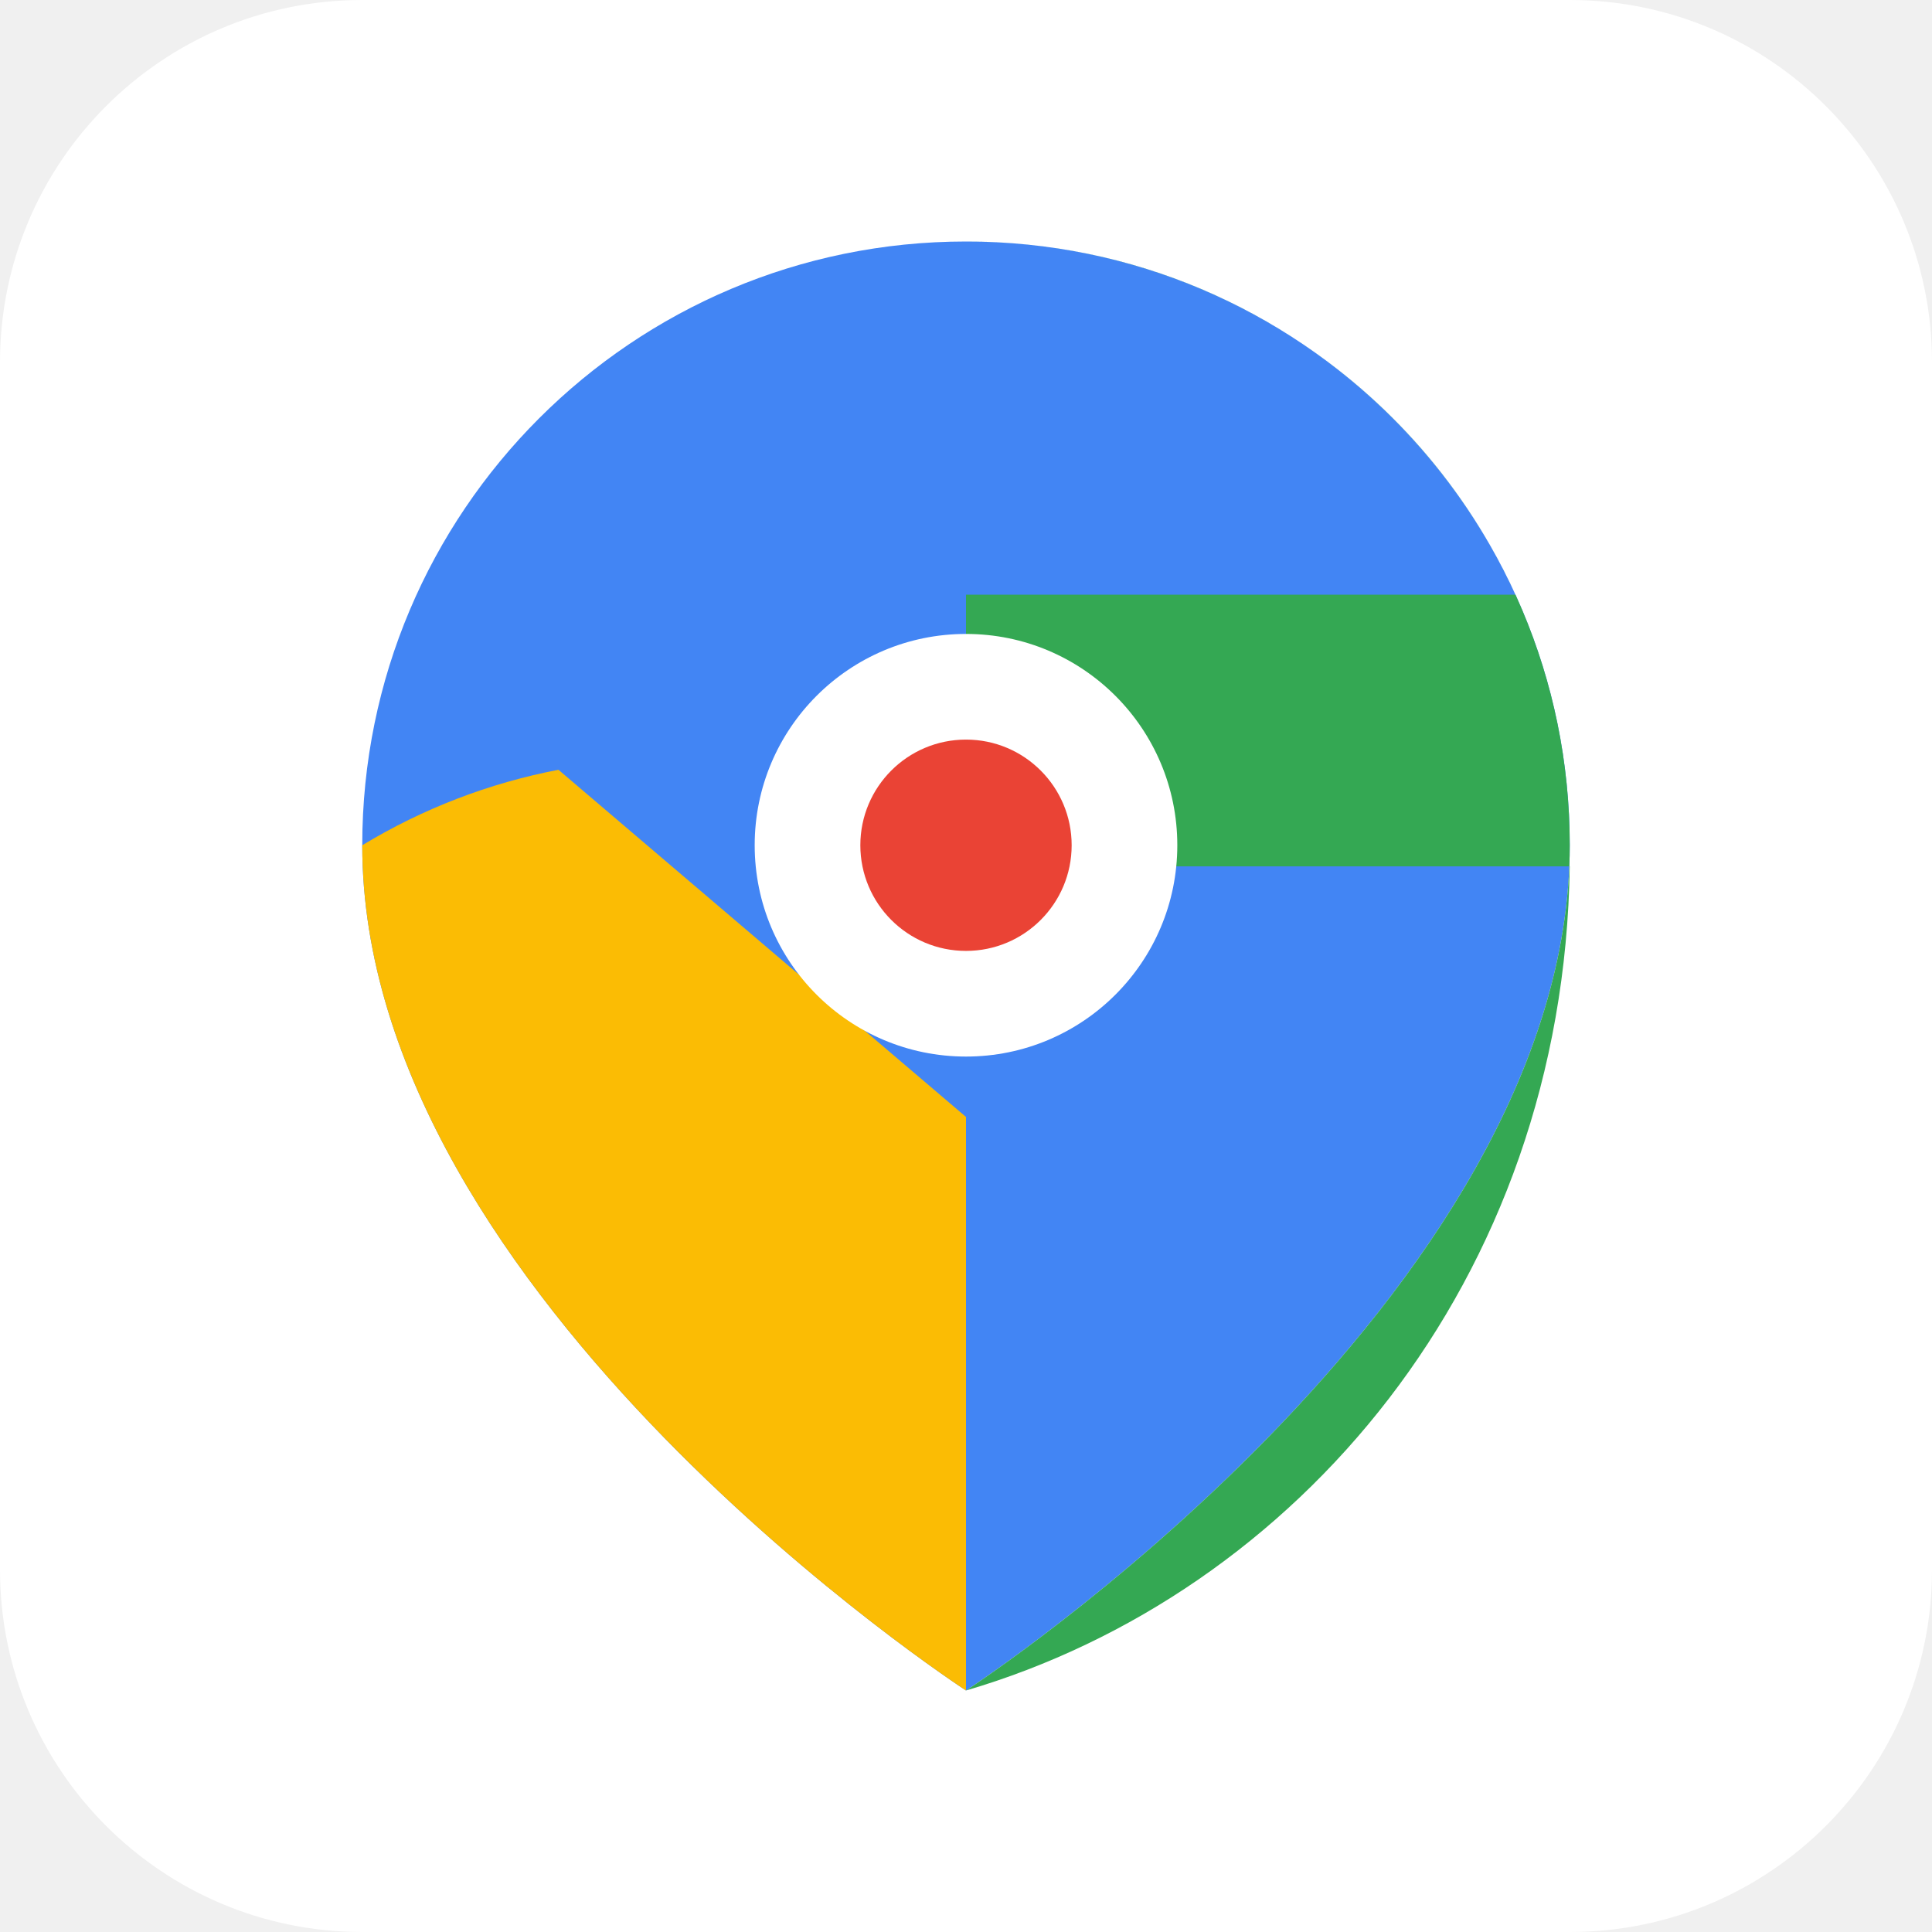
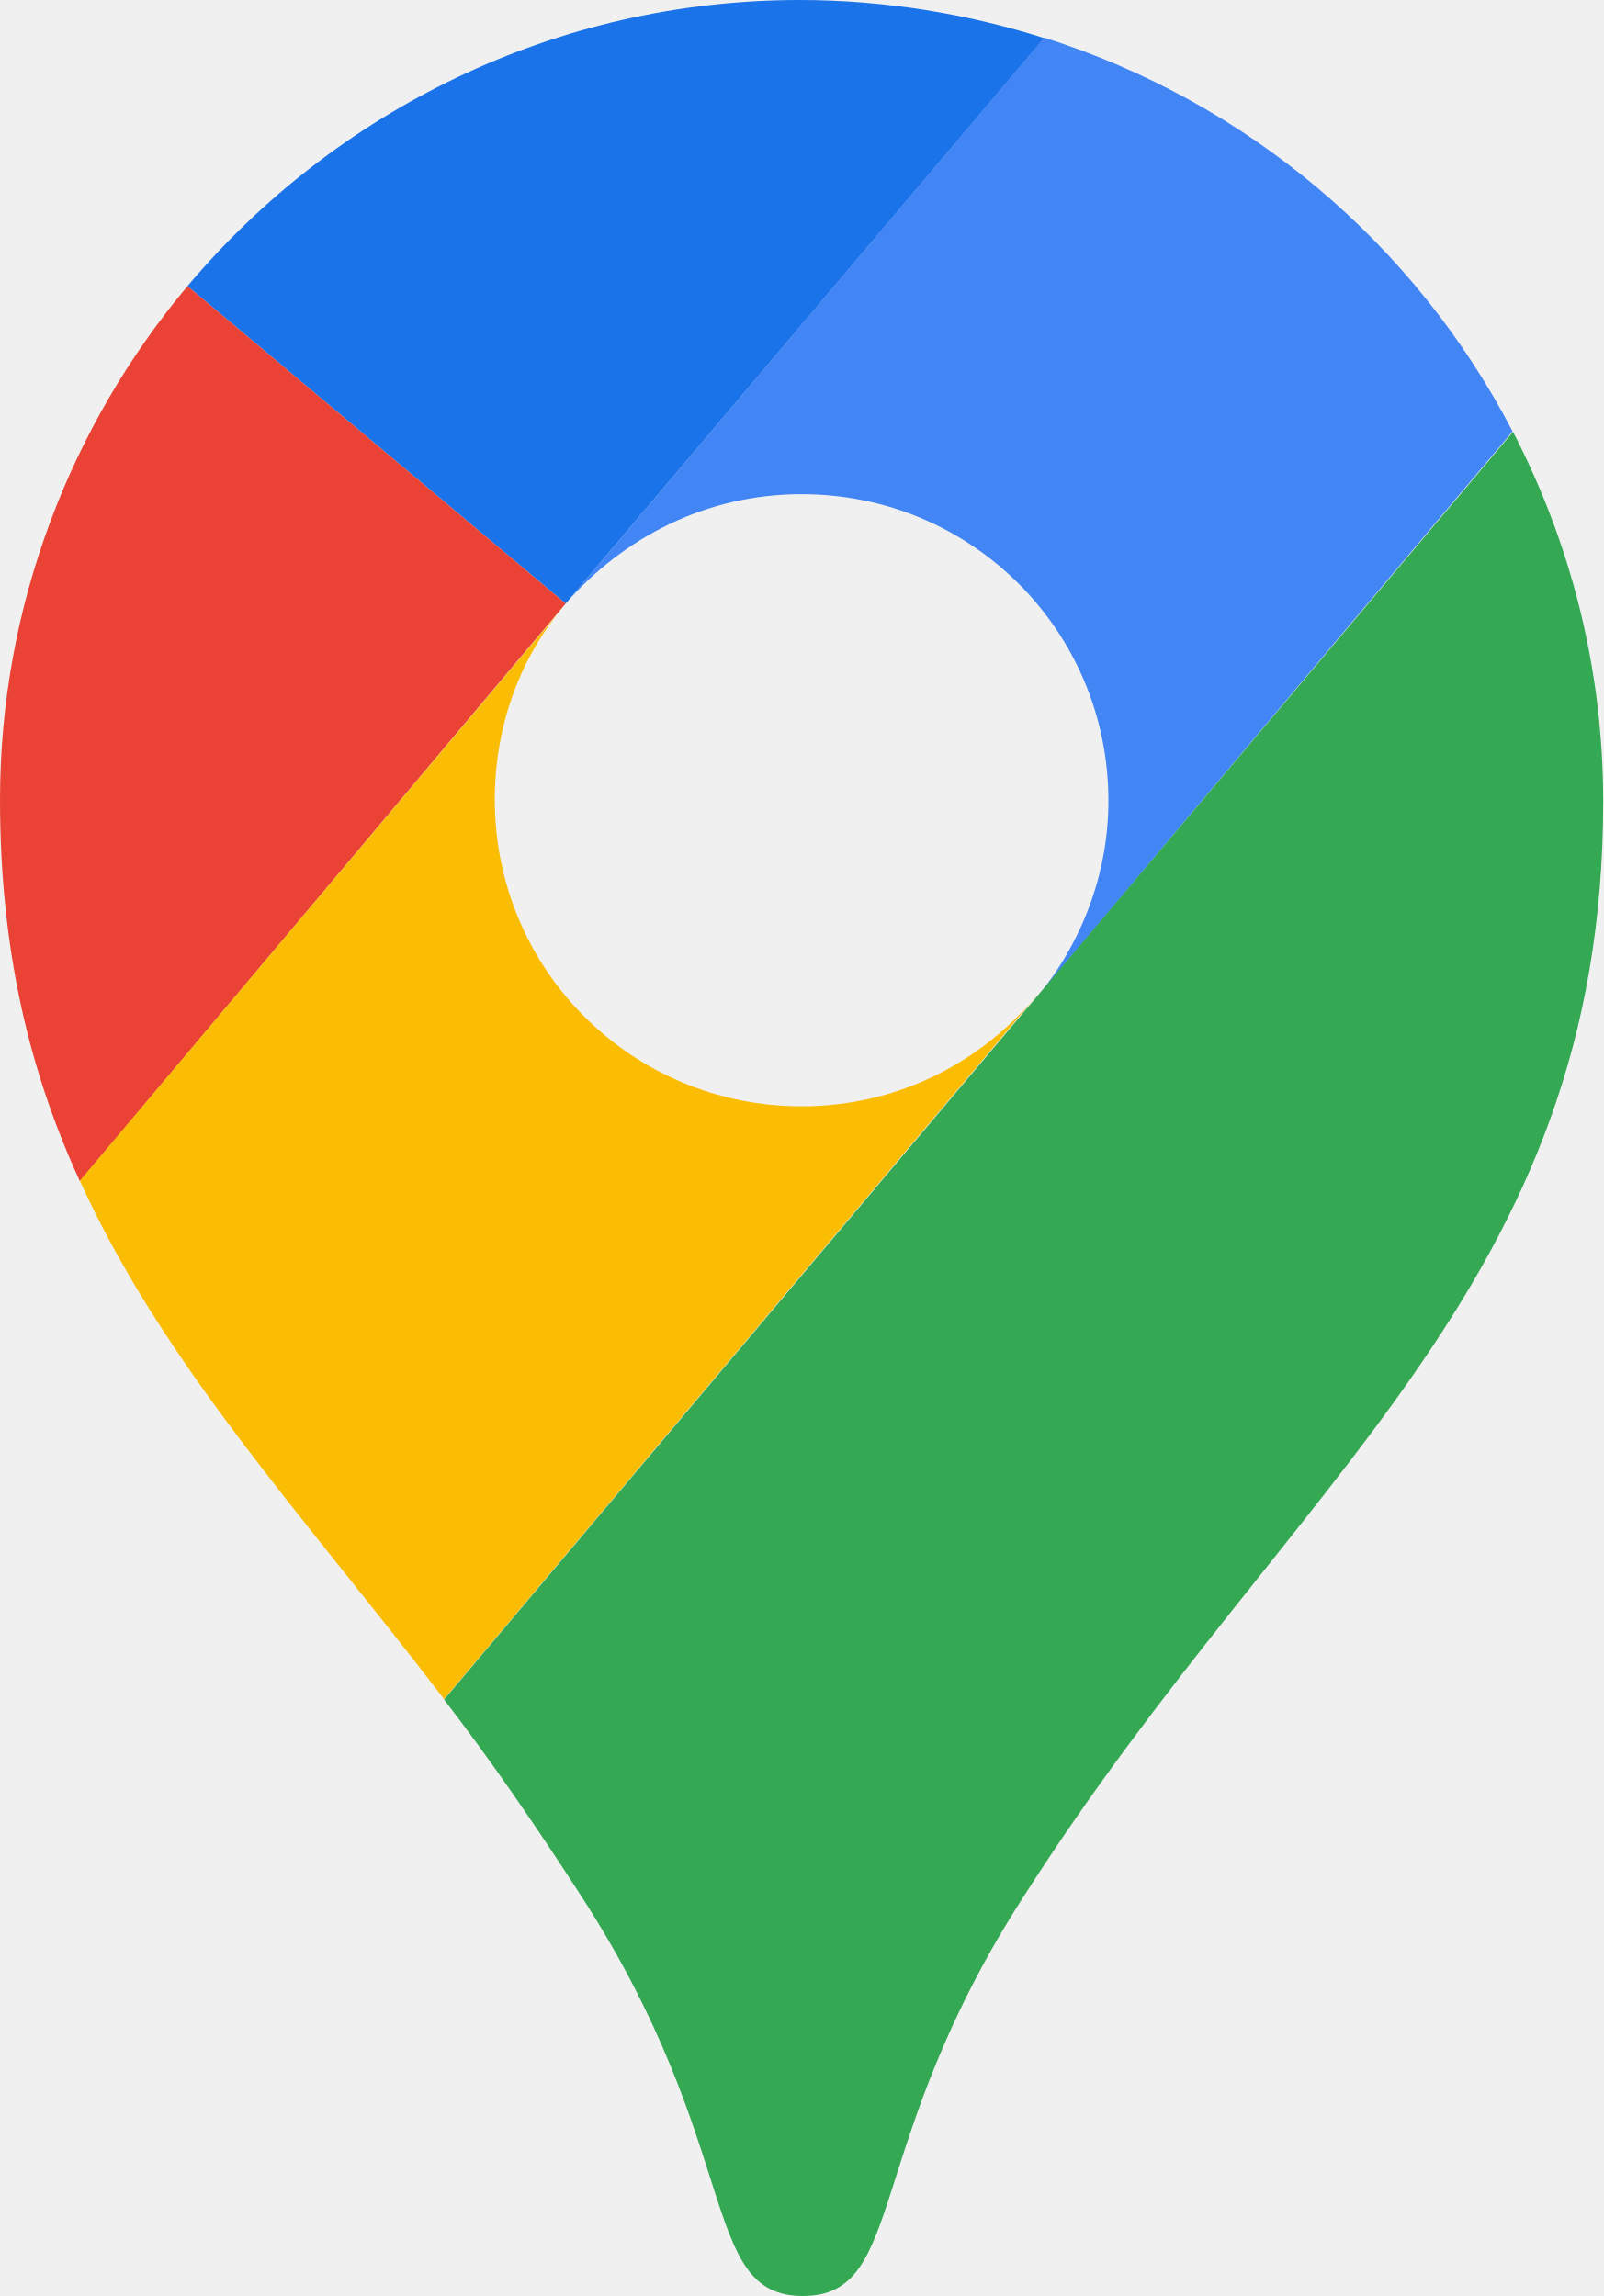
- <svg xmlns="http://www.w3.org/2000/svg" viewBox="0 0 64 64">
-   <rect width="64" height="64" rx="12" fill="#fff" />
-   <path d="M32 8a20 20 0 0 0-20 20c0 15 20 28 20 28s20-13 20-28A20 20 0 0 0 32 8z" fill="#4285F4" />
-   <path d="M32 8a20 20 0 0 1 18.2 11.7H32v9h20c-.2 13.8-9.1 24.1-20 27.3 0 0 20-13 20-28A20 20 0 0 0 32 8z" fill="#34A853" />
-   <path d="M12 28c0 15 20 28 20 28V37L18.5 25.5A19.7 19.7 0 0 0 12 28z" fill="#FBBC04" />
-   <circle cx="32" cy="28" r="7" fill="#fff" />
-   <circle cx="32" cy="28" r="3.5" fill="#EA4335" />
+ <svg xmlns="http://www.w3.org/2000/svg" xml:space="preserve" viewBox="77.3 0 357.4 512">
+   <path d="M310.1 8.5c-17-5.4-35.6-8.5-54.5-8.5C201.1 0 152 24.7 119.1 63.8l84.3 70.8z" style="fill:#1a73e8" />
+   <path d="M119.1 63.8C93.2 94.7 77.3 135 77.3 178.3c0 33.6 6.6 60.7 17.8 85.1l108.3-128.8z" style="fill:#ea4335" />
+   <path d="M256 110.2c37.9 0 68.4 30.5 68.4 68.4 0 16.6-6.2 32.1-16.2 44.1 0 0 53.8-64.2 106.3-126.5-21.7-41.8-59.2-73.5-104.4-87.8L203.4 134.6c12.8-14.7 31.3-24.4 52.6-24.4" style="fill:#4285f4" />
+   <path d="M256 246.7c-37.9 0-68.4-30.5-68.4-68.4 0-16.6 5.8-32.1 15.9-43.7L95.1 263.3c18.6 41 49.5 74.2 81.2 115.6l131.9-156.6c-12.8 15.1-31.3 24.4-52.2 24.4" style="fill:#fbbc04" />
+   <path d="M305.9 422.3c59.6-93.2 128.8-135.3 128.8-243.6 0-29.8-7.3-57.6-20.1-82.4L176.3 379c10.1 13.1 20.5 28.2 30.5 43.7 36.4 56.1 26.3 89.3 49.5 89.3s13.2-33.6 49.6-89.7" style="fill:#34a853" />
</svg>
